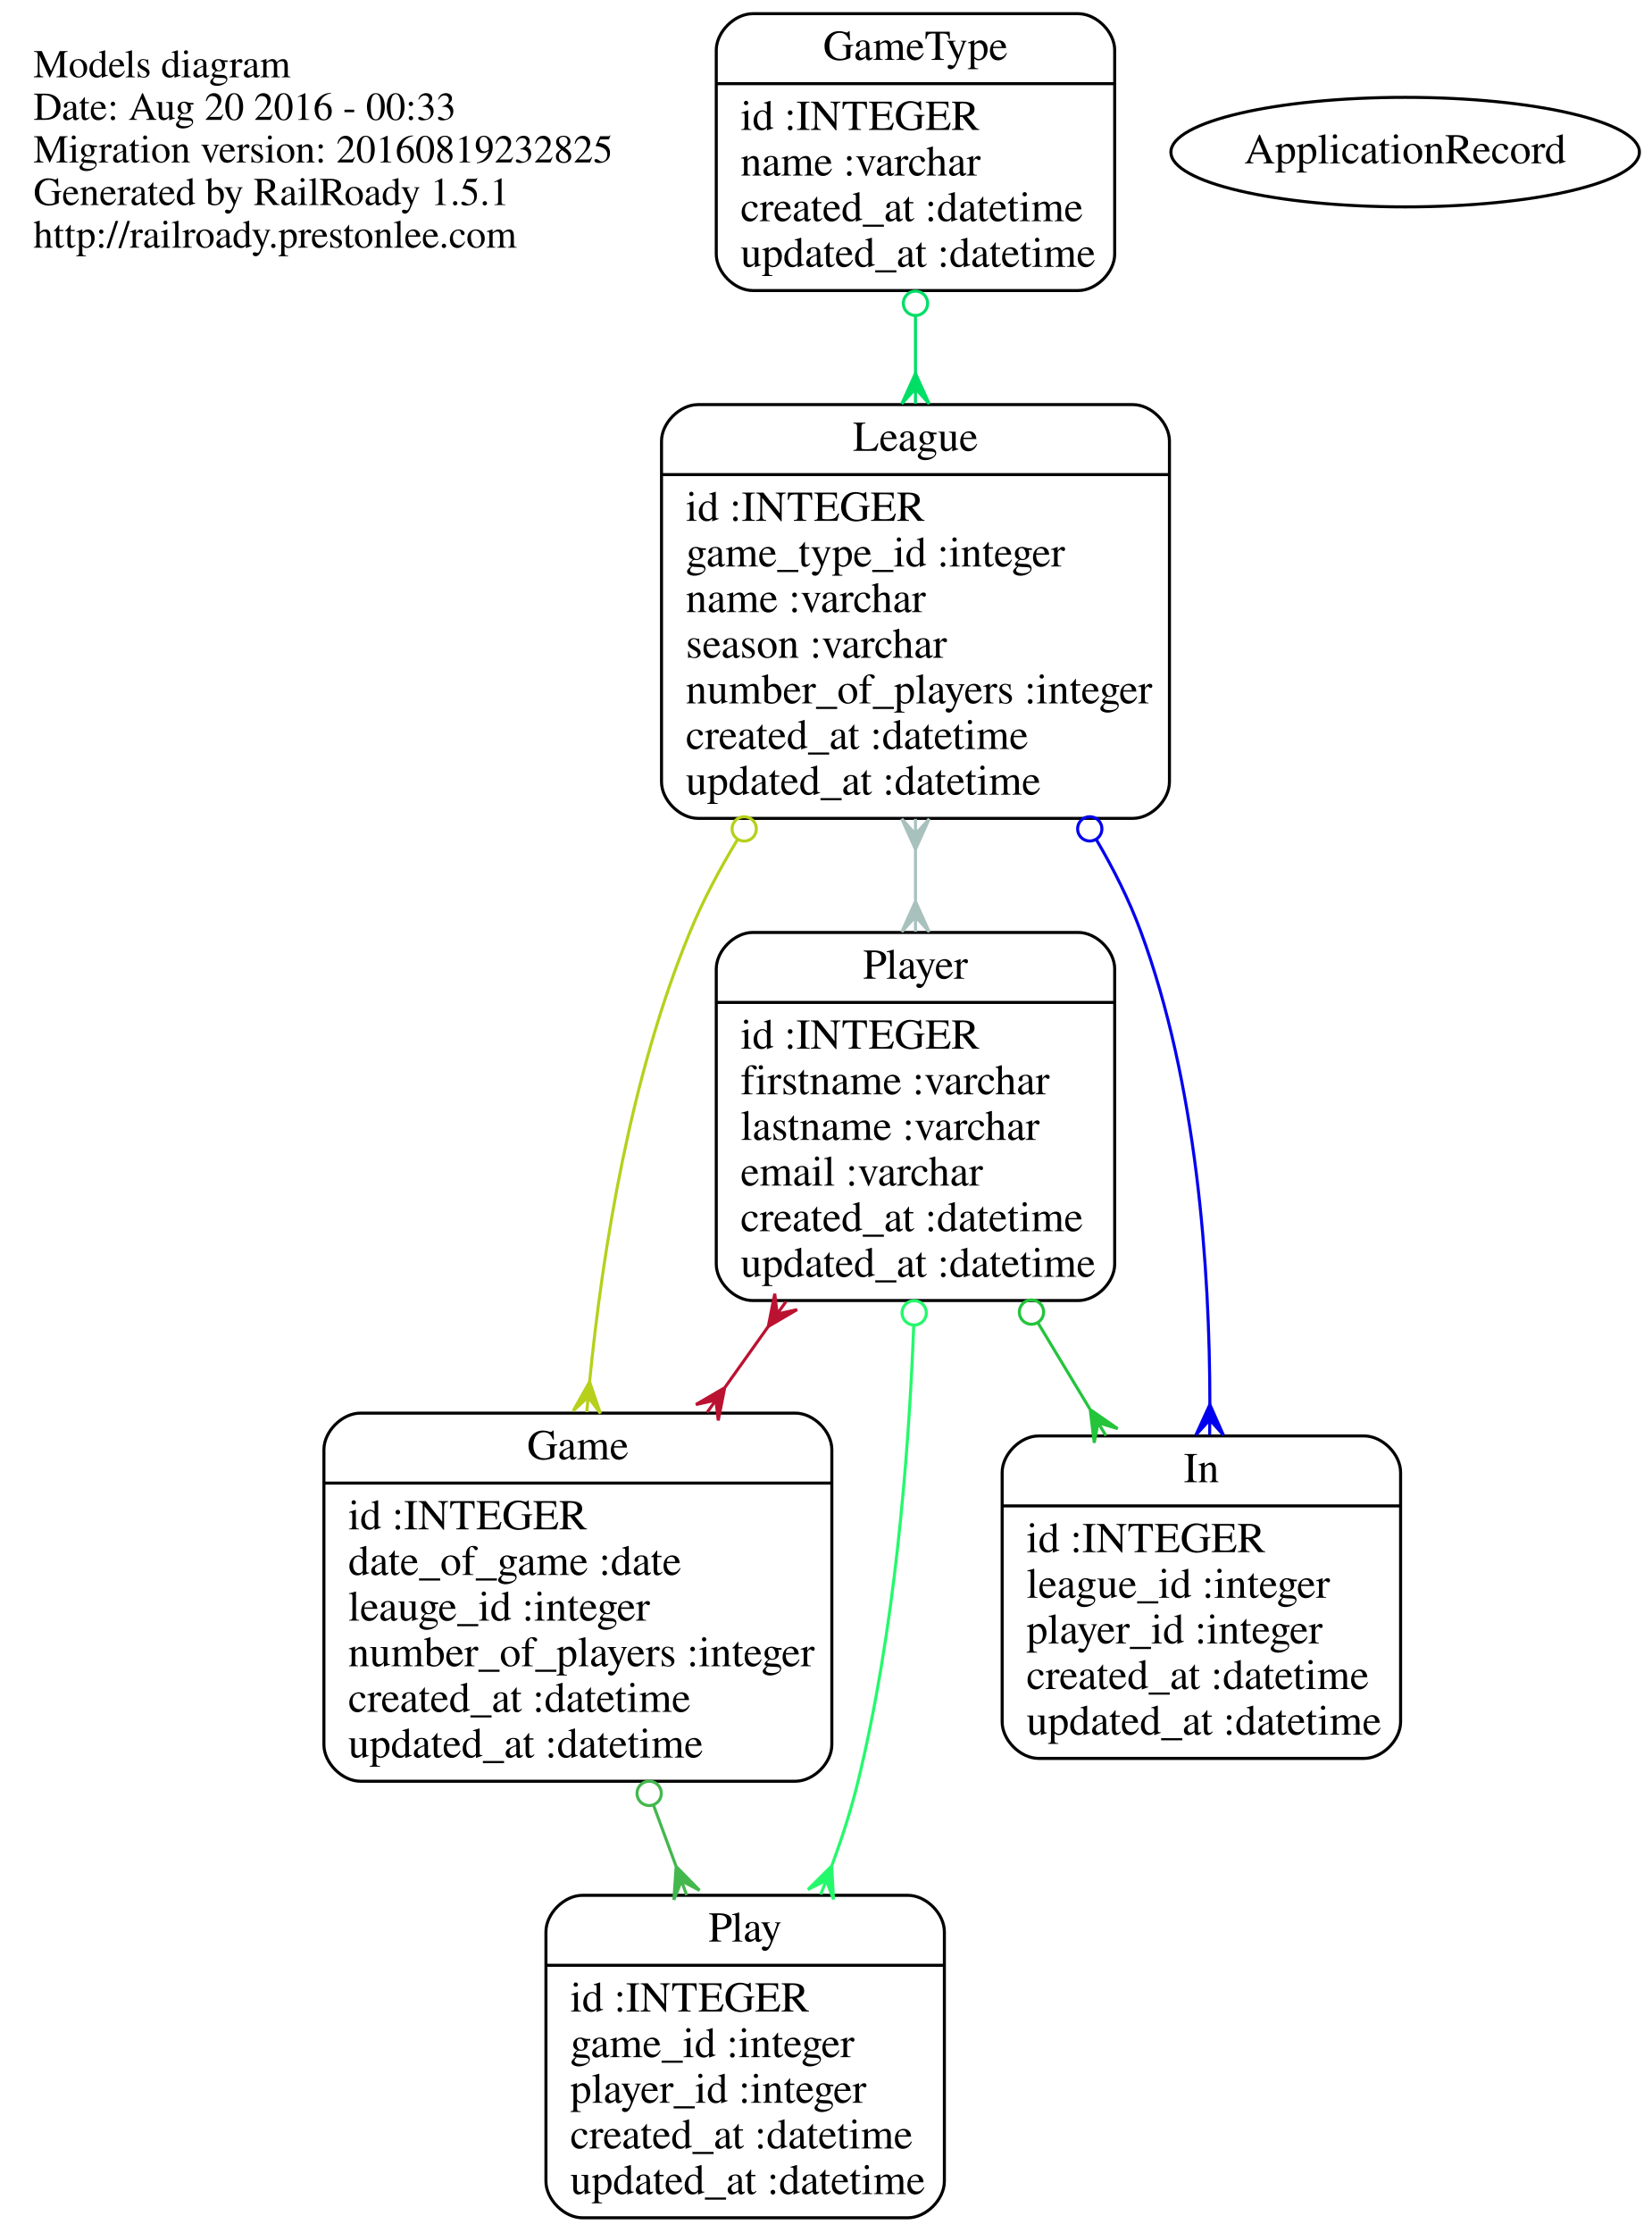
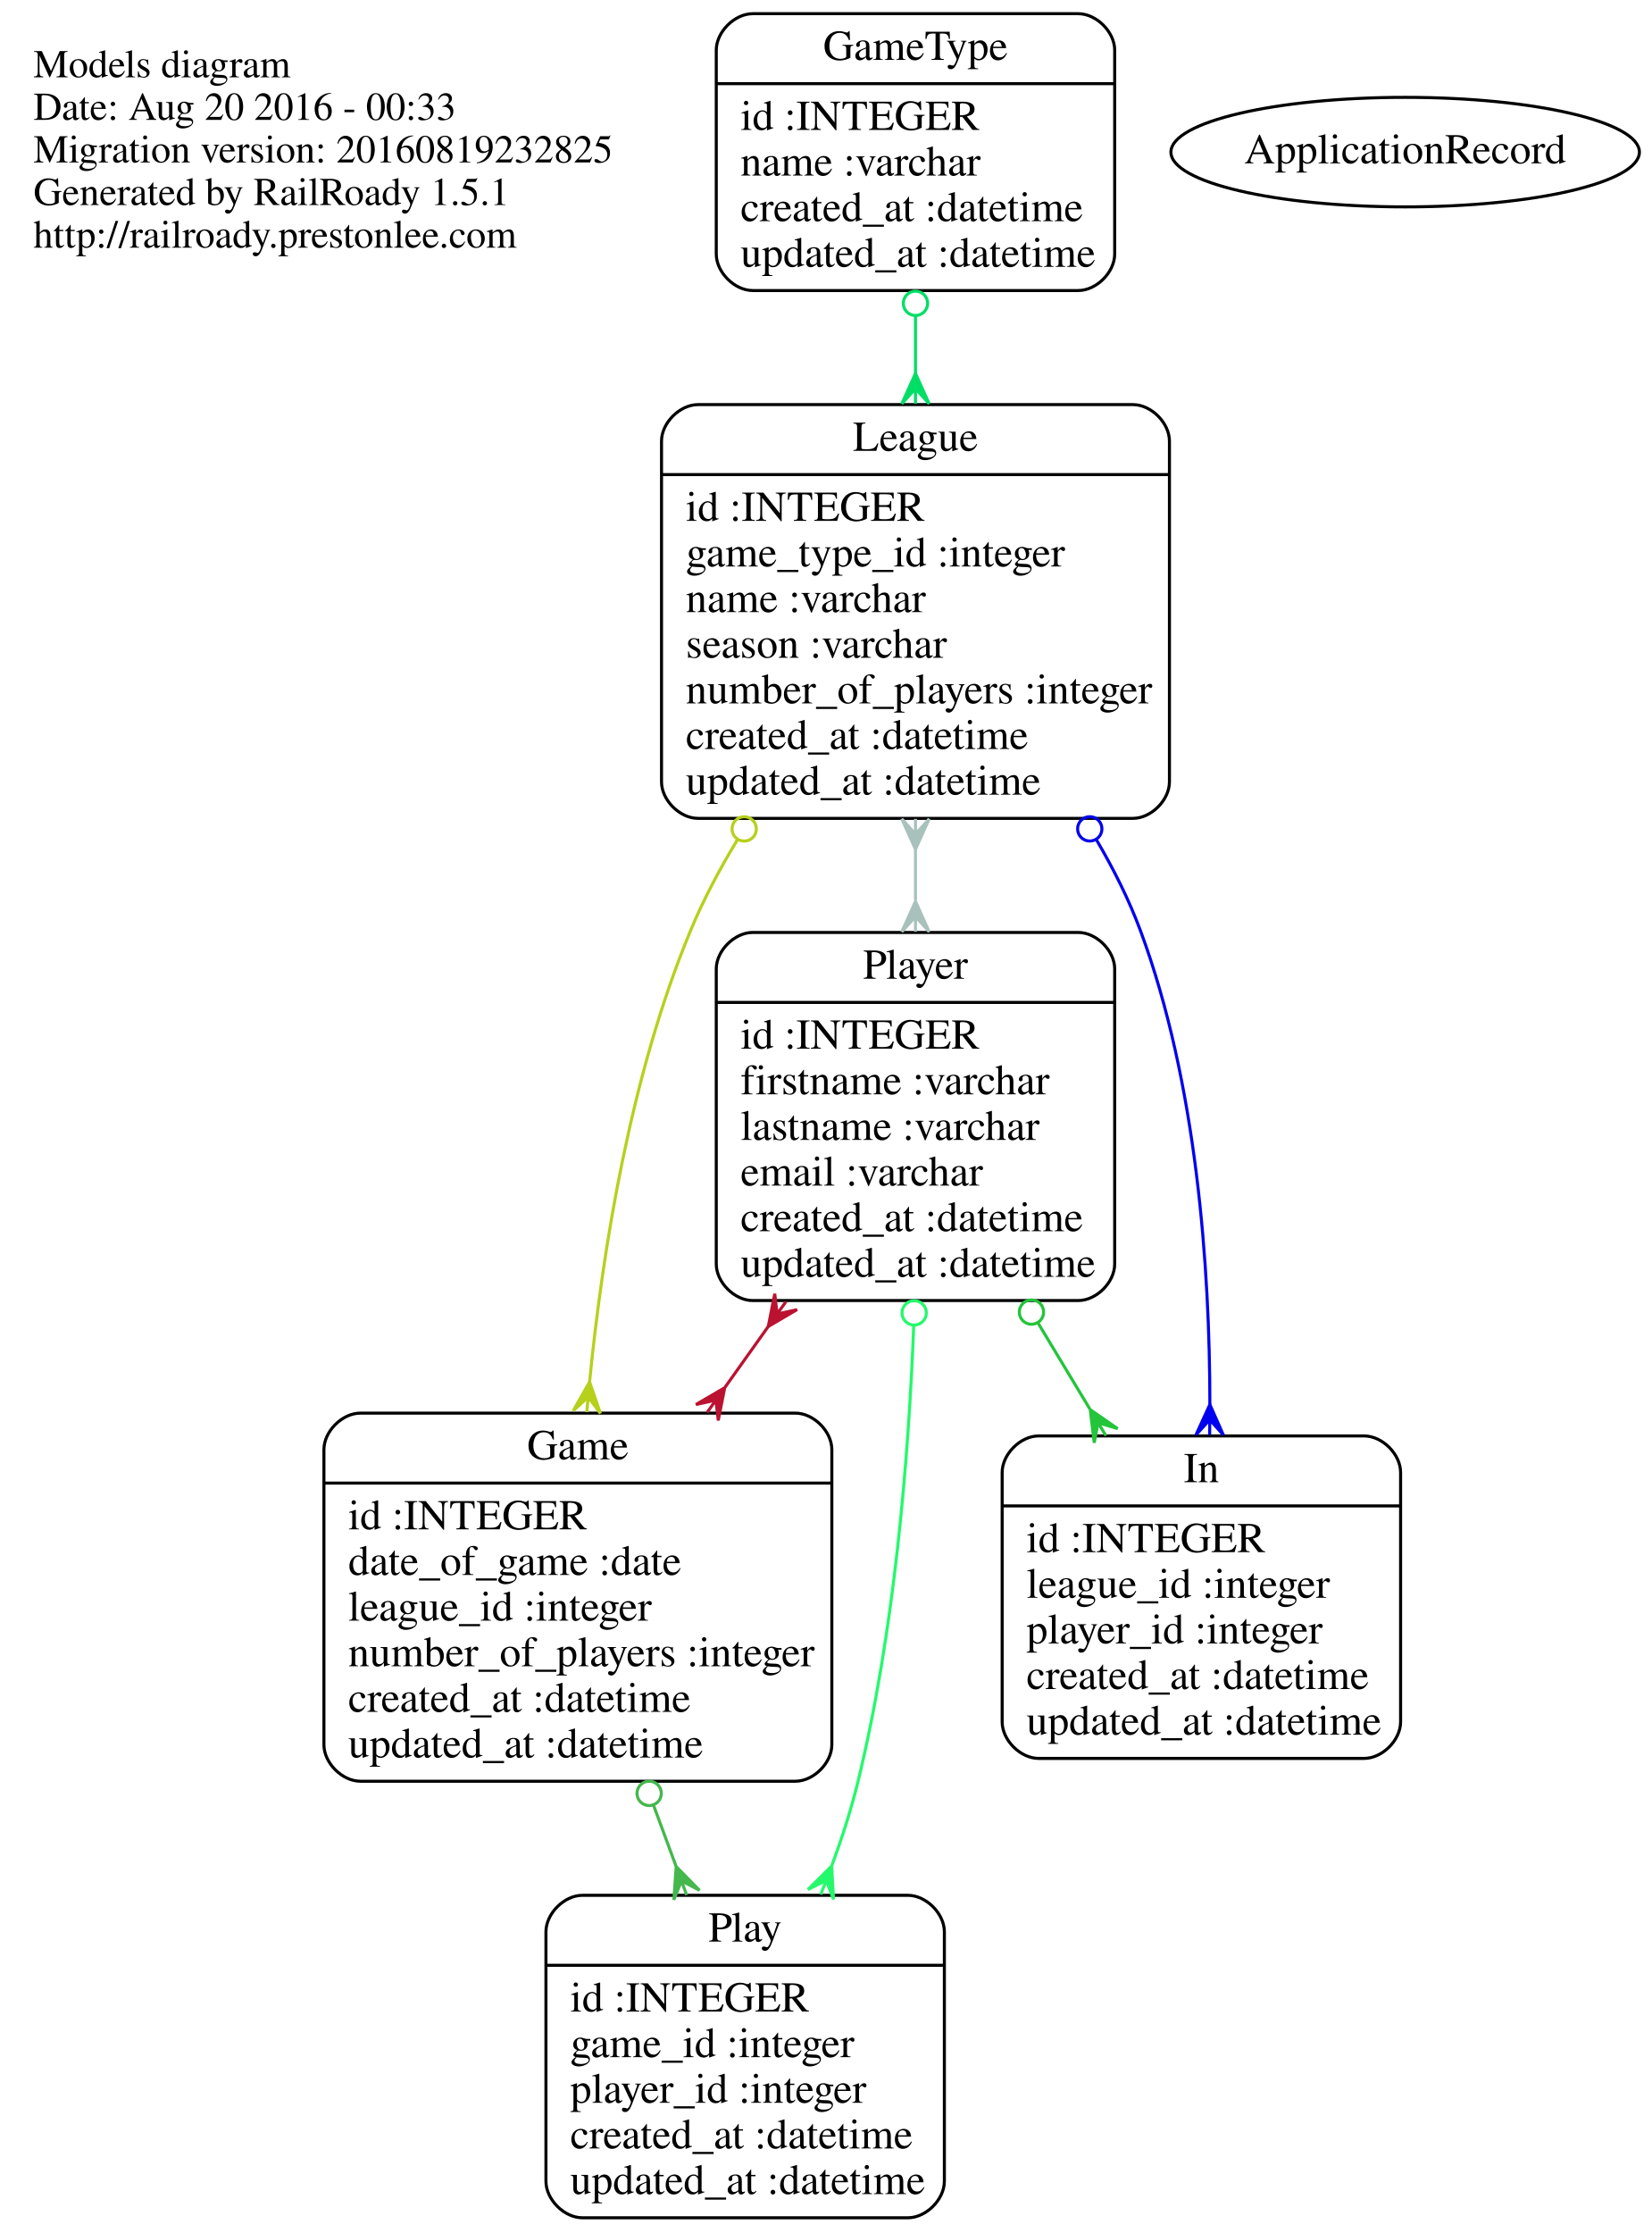
<svg xmlns="http://www.w3.org/2000/svg" width="543pt" height="734pt" viewBox="0.00 0.00 543.00 734.00">
  <g id="graph0" class="graph" transform="scale(1 1) rotate(0) translate(4 730)">
    <polygon fill="none" stroke="none" points="-4,4 -4,-730 539,-730 539,4 -4,4" />
    <g id="node1" class="node">
      <text text-anchor="start" x="7" y="-704.6" font-family="Times,serif" font-size="13.00">Models diagram</text>
      <text text-anchor="start" x="7" y="-690.6" font-family="Times,serif" font-size="13.00">Date: Aug 20 2016 - 00:33</text>
      <text text-anchor="start" x="7" y="-676.6" font-family="Times,serif" font-size="13.00">Migration version: 20160819232825</text>
      <text text-anchor="start" x="7" y="-662.6" font-family="Times,serif" font-size="13.00">Generated by RailRoady 1.5.1</text>
      <text text-anchor="start" x="7" y="-648.6" font-family="Times,serif" font-size="13.00">http://railroady.prestonlee.com</text>
    </g>
    <g id="node2" class="node">
      <path fill="none" stroke="black" d="M243.5,-302.5C243.5,-302.5 350.5,-302.5 350.5,-302.5 356.5,-302.5 362.5,-308.5 362.5,-314.5 362.5,-314.5 362.5,-411.5 362.5,-411.5 362.5,-417.5 356.5,-423.5 350.5,-423.5 350.5,-423.5 243.5,-423.5 243.5,-423.5 237.5,-423.5 231.5,-417.5 231.5,-411.5 231.5,-411.5 231.5,-314.5 231.5,-314.5 231.5,-308.5 237.5,-302.5 243.5,-302.5" />
      <text text-anchor="middle" x="297" y="-408.3" font-family="Times,serif" font-size="14.00">Player</text>
      <polyline fill="none" stroke="black" points="231.5,-400.5 362.5,-400.5 " />
      <text text-anchor="start" x="239.5" y="-385.3" font-family="Times,serif" font-size="14.00">id :INTEGER</text>
      <text text-anchor="start" x="239.5" y="-370.3" font-family="Times,serif" font-size="14.00">firstname :varchar</text>
      <text text-anchor="start" x="239.5" y="-355.3" font-family="Times,serif" font-size="14.00">lastname :varchar</text>
      <text text-anchor="start" x="239.5" y="-340.3" font-family="Times,serif" font-size="14.00">email :varchar</text>
      <text text-anchor="start" x="239.5" y="-325.3" font-family="Times,serif" font-size="14.00">created_at :datetime</text>
      <text text-anchor="start" x="239.5" y="-310.3" font-family="Times,serif" font-size="14.00">updated_at :datetime</text>
    </g>
    <g id="node3" class="node">
      <path fill="none" stroke="black" d="M187.5,-1C187.5,-1 294.5,-1 294.5,-1 300.5,-1 306.5,-7 306.5,-13 306.5,-13 306.5,-95 306.5,-95 306.5,-101 300.5,-107 294.5,-107 294.5,-107 187.5,-107 187.5,-107 181.5,-107 175.5,-101 175.5,-95 175.5,-95 175.5,-13 175.5,-13 175.5,-7 181.5,-1 187.5,-1" />
      <text text-anchor="middle" x="241" y="-91.8" font-family="Times,serif" font-size="14.00">Play</text>
      <polyline fill="none" stroke="black" points="175.5,-84 306.5,-84 " />
      <text text-anchor="start" x="183.5" y="-68.8" font-family="Times,serif" font-size="14.00">id :INTEGER</text>
      <text text-anchor="start" x="183.5" y="-53.8" font-family="Times,serif" font-size="14.00">game_id :integer</text>
      <text text-anchor="start" x="183.5" y="-38.8" font-family="Times,serif" font-size="14.00">player_id :integer</text>
      <text text-anchor="start" x="183.5" y="-23.8" font-family="Times,serif" font-size="14.00">created_at :datetime</text>
      <text text-anchor="start" x="183.5" y="-8.8" font-family="Times,serif" font-size="14.00">updated_at :datetime</text>
    </g>
    <g id="edge1" class="edge">
      <path fill="none" stroke="#24f96c" d="M296.423,-294.221C294.752,-250.745 290.112,-193.396 278,-144 275.805,-135.049 272.842,-125.829 269.543,-116.872" />
      <ellipse fill="none" stroke="#24f96c" cx="296.571" cy="-298.451" rx="4" ry="4" />
      <polygon fill="#24f96c" stroke="#24f96c" points="269.443,-116.612 270.051,-105.663 267.647,-111.946 265.851,-107.28 265.851,-107.28 265.851,-107.28 267.647,-111.946 261.652,-108.896 269.443,-116.612 269.443,-116.612" />
    </g>
    <g id="node4" class="node">
      <path fill="none" stroke="black" d="M114.5,-144.5C114.5,-144.5 257.5,-144.5 257.5,-144.5 263.5,-144.5 269.5,-150.5 269.5,-156.5 269.5,-156.5 269.5,-253.5 269.5,-253.5 269.5,-259.5 263.5,-265.5 257.5,-265.5 257.5,-265.5 114.5,-265.5 114.5,-265.5 108.5,-265.5 102.5,-259.5 102.5,-253.5 102.5,-253.5 102.5,-156.5 102.5,-156.5 102.5,-150.5 108.5,-144.5 114.5,-144.5" />
      <text text-anchor="middle" x="186" y="-250.3" font-family="Times,serif" font-size="14.00">Game</text>
      <polyline fill="none" stroke="black" points="102.5,-242.5 269.5,-242.5 " />
      <text text-anchor="start" x="110.5" y="-227.3" font-family="Times,serif" font-size="14.00">id :INTEGER</text>
      <text text-anchor="start" x="110.5" y="-212.3" font-family="Times,serif" font-size="14.00">date_of_game :date</text>
-       <text text-anchor="start" x="110.5" y="-197.3" font-family="Times,serif" font-size="14.00">leauge_id :integer</text>
+       <text text-anchor="start" x="110.5" y="-197.3" font-family="Times,serif" font-size="14.00">league_id :integer</text>
      <text text-anchor="start" x="110.5" y="-182.3" font-family="Times,serif" font-size="14.00">number_of_players :integer</text>
      <text text-anchor="start" x="110.5" y="-167.3" font-family="Times,serif" font-size="14.00">created_at :datetime</text>
      <text text-anchor="start" x="110.5" y="-152.3" font-family="Times,serif" font-size="14.00">updated_at :datetime</text>
    </g>
    <g id="edge2" class="edge">
      <path fill="none" stroke="#bb1231" d="M248.57,-293.936C243.867,-287.327 239.096,-280.621 234.393,-274.012" />
      <polygon fill="#bb1231" stroke="#bb1231" points="248.604,-293.985 250.735,-304.741 251.503,-298.059 254.402,-302.132 254.402,-302.132 254.402,-302.132 251.503,-298.059 258.069,-299.524 248.604,-293.985 248.604,-293.985" />
      <polygon fill="#bb1231" stroke="#bb1231" points="234.282,-273.855 232.151,-263.098 231.383,-269.781 228.484,-265.707 228.484,-265.707 228.484,-265.707 231.383,-269.781 224.817,-268.316 234.282,-273.855 234.282,-273.855" />
    </g>
    <g id="node7" class="node">
      <path fill="none" stroke="black" d="M337.5,-152C337.5,-152 444.5,-152 444.5,-152 450.5,-152 456.5,-158 456.5,-164 456.5,-164 456.5,-246 456.5,-246 456.5,-252 450.5,-258 444.5,-258 444.5,-258 337.5,-258 337.5,-258 331.5,-258 325.5,-252 325.5,-246 325.5,-246 325.5,-164 325.5,-164 325.5,-158 331.5,-152 337.5,-152" />
      <text text-anchor="middle" x="391" y="-242.8" font-family="Times,serif" font-size="14.00">In</text>
      <polyline fill="none" stroke="black" points="325.5,-235 456.5,-235 " />
      <text text-anchor="start" x="333.5" y="-219.8" font-family="Times,serif" font-size="14.00">id :INTEGER</text>
      <text text-anchor="start" x="333.5" y="-204.8" font-family="Times,serif" font-size="14.00">league_id :integer</text>
      <text text-anchor="start" x="333.5" y="-189.8" font-family="Times,serif" font-size="14.00">player_id :integer</text>
      <text text-anchor="start" x="333.5" y="-174.8" font-family="Times,serif" font-size="14.00">created_at :datetime</text>
      <text text-anchor="start" x="333.5" y="-159.8" font-family="Times,serif" font-size="14.00">updated_at :datetime</text>
    </g>
    <g id="edge3" class="edge">
      <path fill="none" stroke="#24c43b" d="M337.21,-295.269C342.891,-285.841 348.707,-276.188 354.317,-266.878" />
      <ellipse fill="none" stroke="#24c43b" cx="335.138" cy="-298.706" rx="4" ry="4" />
      <polygon fill="#24c43b" stroke="#24c43b" points="354.461,-266.64 363.476,-260.397 357.041,-262.357 359.622,-258.074 359.622,-258.074 359.622,-258.074 357.041,-262.357 355.767,-255.752 354.461,-266.64 354.461,-266.64" />
    </g>
    <g id="edge4" class="edge">
      <path fill="none" stroke="#44b74d" d="M210.843,-136.698C213.309,-130.019 215.803,-123.262 218.245,-116.644" />
      <ellipse fill="none" stroke="#44b74d" cx="209.439" cy="-140.502" rx="4" ry="4" />
      <polygon fill="#44b74d" stroke="#44b74d" points="218.315,-116.455 226,-108.632 220.047,-111.764 221.778,-107.074 221.778,-107.074 221.778,-107.074 220.047,-111.764 217.557,-105.515 218.315,-116.455 218.315,-116.455" />
    </g>
    <g id="node5" class="node">
      <ellipse fill="none" stroke="black" cx="458" cy="-680" rx="77.015" ry="18" />
      <text text-anchor="middle" x="458" y="-676.3" font-family="Times,serif" font-size="14.00">ApplicationRecord</text>
    </g>
    <g id="node6" class="node">
      <path fill="none" stroke="black" d="M225.5,-461C225.5,-461 368.5,-461 368.5,-461 374.5,-461 380.5,-467 380.5,-473 380.5,-473 380.5,-585 380.5,-585 380.5,-591 374.5,-597 368.5,-597 368.5,-597 225.5,-597 225.5,-597 219.5,-597 213.5,-591 213.5,-585 213.5,-585 213.5,-473 213.5,-473 213.5,-467 219.5,-461 225.5,-461" />
      <text text-anchor="middle" x="297" y="-581.8" font-family="Times,serif" font-size="14.00">League</text>
      <polyline fill="none" stroke="black" points="213.5,-574 380.5,-574 " />
      <text text-anchor="start" x="221.5" y="-558.8" font-family="Times,serif" font-size="14.00">id :INTEGER</text>
      <text text-anchor="start" x="221.5" y="-543.8" font-family="Times,serif" font-size="14.00">game_type_id :integer</text>
      <text text-anchor="start" x="221.5" y="-528.8" font-family="Times,serif" font-size="14.00">name :varchar</text>
      <text text-anchor="start" x="221.5" y="-513.8" font-family="Times,serif" font-size="14.00">season :varchar</text>
      <text text-anchor="start" x="221.5" y="-498.8" font-family="Times,serif" font-size="14.00">number_of_players :integer</text>
      <text text-anchor="start" x="221.5" y="-483.8" font-family="Times,serif" font-size="14.00">created_at :datetime</text>
      <text text-anchor="start" x="221.5" y="-468.8" font-family="Times,serif" font-size="14.00">updated_at :datetime</text>
    </g>
    <g id="edge7" class="edge">
      <path fill="none" stroke="#a9c1bd" d="M297,-450.656C297,-445.139 297,-439.594 297,-434.121" />
      <polygon fill="#a9c1bd" stroke="#a9c1bd" points="297,-450.822 292.5,-460.822 297,-455.822 297,-460.822 297,-460.822 297,-460.822 297,-455.822 301.5,-460.822 297,-450.822 297,-450.822" />
      <polygon fill="#a9c1bd" stroke="#a9c1bd" points="297,-433.711 301.5,-423.711 297,-428.711 297,-423.711 297,-423.711 297,-423.711 297,-428.711 292.5,-423.711 297,-433.711 297,-433.711" />
    </g>
    <g id="edge5" class="edge">
      <path fill="none" stroke="#b6d01c" d="M238.431,-453.932C232.546,-444.229 227.203,-434.129 223,-424 203.415,-376.795 194.194,-319.731 189.854,-275.828" />
      <ellipse fill="none" stroke="#b6d01c" cx="240.683" cy="-457.53" rx="4" ry="4" />
      <polygon fill="#b6d01c" stroke="#b6d01c" points="189.849,-275.776 193.406,-265.404 189.387,-270.798 188.926,-265.819 188.926,-265.819 188.926,-265.819 189.387,-270.798 184.445,-266.235 189.849,-275.776 189.849,-275.776" />
    </g>
    <g id="edge6" class="edge">
      <path fill="none" stroke="#0201ef" d="M356.472,-453.993C362.168,-444.311 367.22,-434.199 371,-424 389.566,-373.912 393.774,-313.111 393.793,-268.459" />
      <ellipse fill="none" stroke="#0201ef" cx="354.303" cy="-457.548" rx="4" ry="4" />
      <polygon fill="#0201ef" stroke="#0201ef" points="393.793,-268.33 398.227,-258.301 393.76,-263.331 393.727,-258.331 393.727,-258.331 393.727,-258.331 393.76,-263.331 389.227,-258.36 393.793,-268.33 393.793,-268.33" />
    </g>
    <g id="node8" class="node">
      <path fill="none" stroke="black" d="M243.5,-634.5C243.5,-634.5 350.5,-634.5 350.5,-634.5 356.5,-634.5 362.5,-640.5 362.5,-646.5 362.5,-646.5 362.5,-713.5 362.5,-713.5 362.5,-719.5 356.5,-725.5 350.5,-725.5 350.5,-725.5 243.5,-725.5 243.5,-725.5 237.5,-725.5 231.5,-719.5 231.5,-713.5 231.5,-713.5 231.5,-646.5 231.5,-646.5 231.5,-640.5 237.5,-634.5 243.5,-634.5" />
      <text text-anchor="middle" x="297" y="-710.3" font-family="Times,serif" font-size="14.00">GameType</text>
      <polyline fill="none" stroke="black" points="231.5,-702.5 362.5,-702.5 " />
      <text text-anchor="start" x="239.5" y="-687.3" font-family="Times,serif" font-size="14.00">id :INTEGER</text>
      <text text-anchor="start" x="239.5" y="-672.3" font-family="Times,serif" font-size="14.00">name :varchar</text>
      <text text-anchor="start" x="239.5" y="-657.3" font-family="Times,serif" font-size="14.00">created_at :datetime</text>
      <text text-anchor="start" x="239.5" y="-642.3" font-family="Times,serif" font-size="14.00">updated_at :datetime</text>
    </g>
    <g id="edge8" class="edge">
      <path fill="none" stroke="#01de66" d="M297,-626.209C297,-620.061 297,-613.697 297,-607.306" />
      <ellipse fill="none" stroke="#01de66" cx="297" cy="-630.295" rx="4" ry="4" />
      <polygon fill="#01de66" stroke="#01de66" points="297,-607.267 301.5,-597.267 297,-602.267 297,-597.267 297,-597.267 297,-597.267 297,-602.267 292.5,-597.267 297,-607.267 297,-607.267" />
    </g>
  </g>
</svg>
